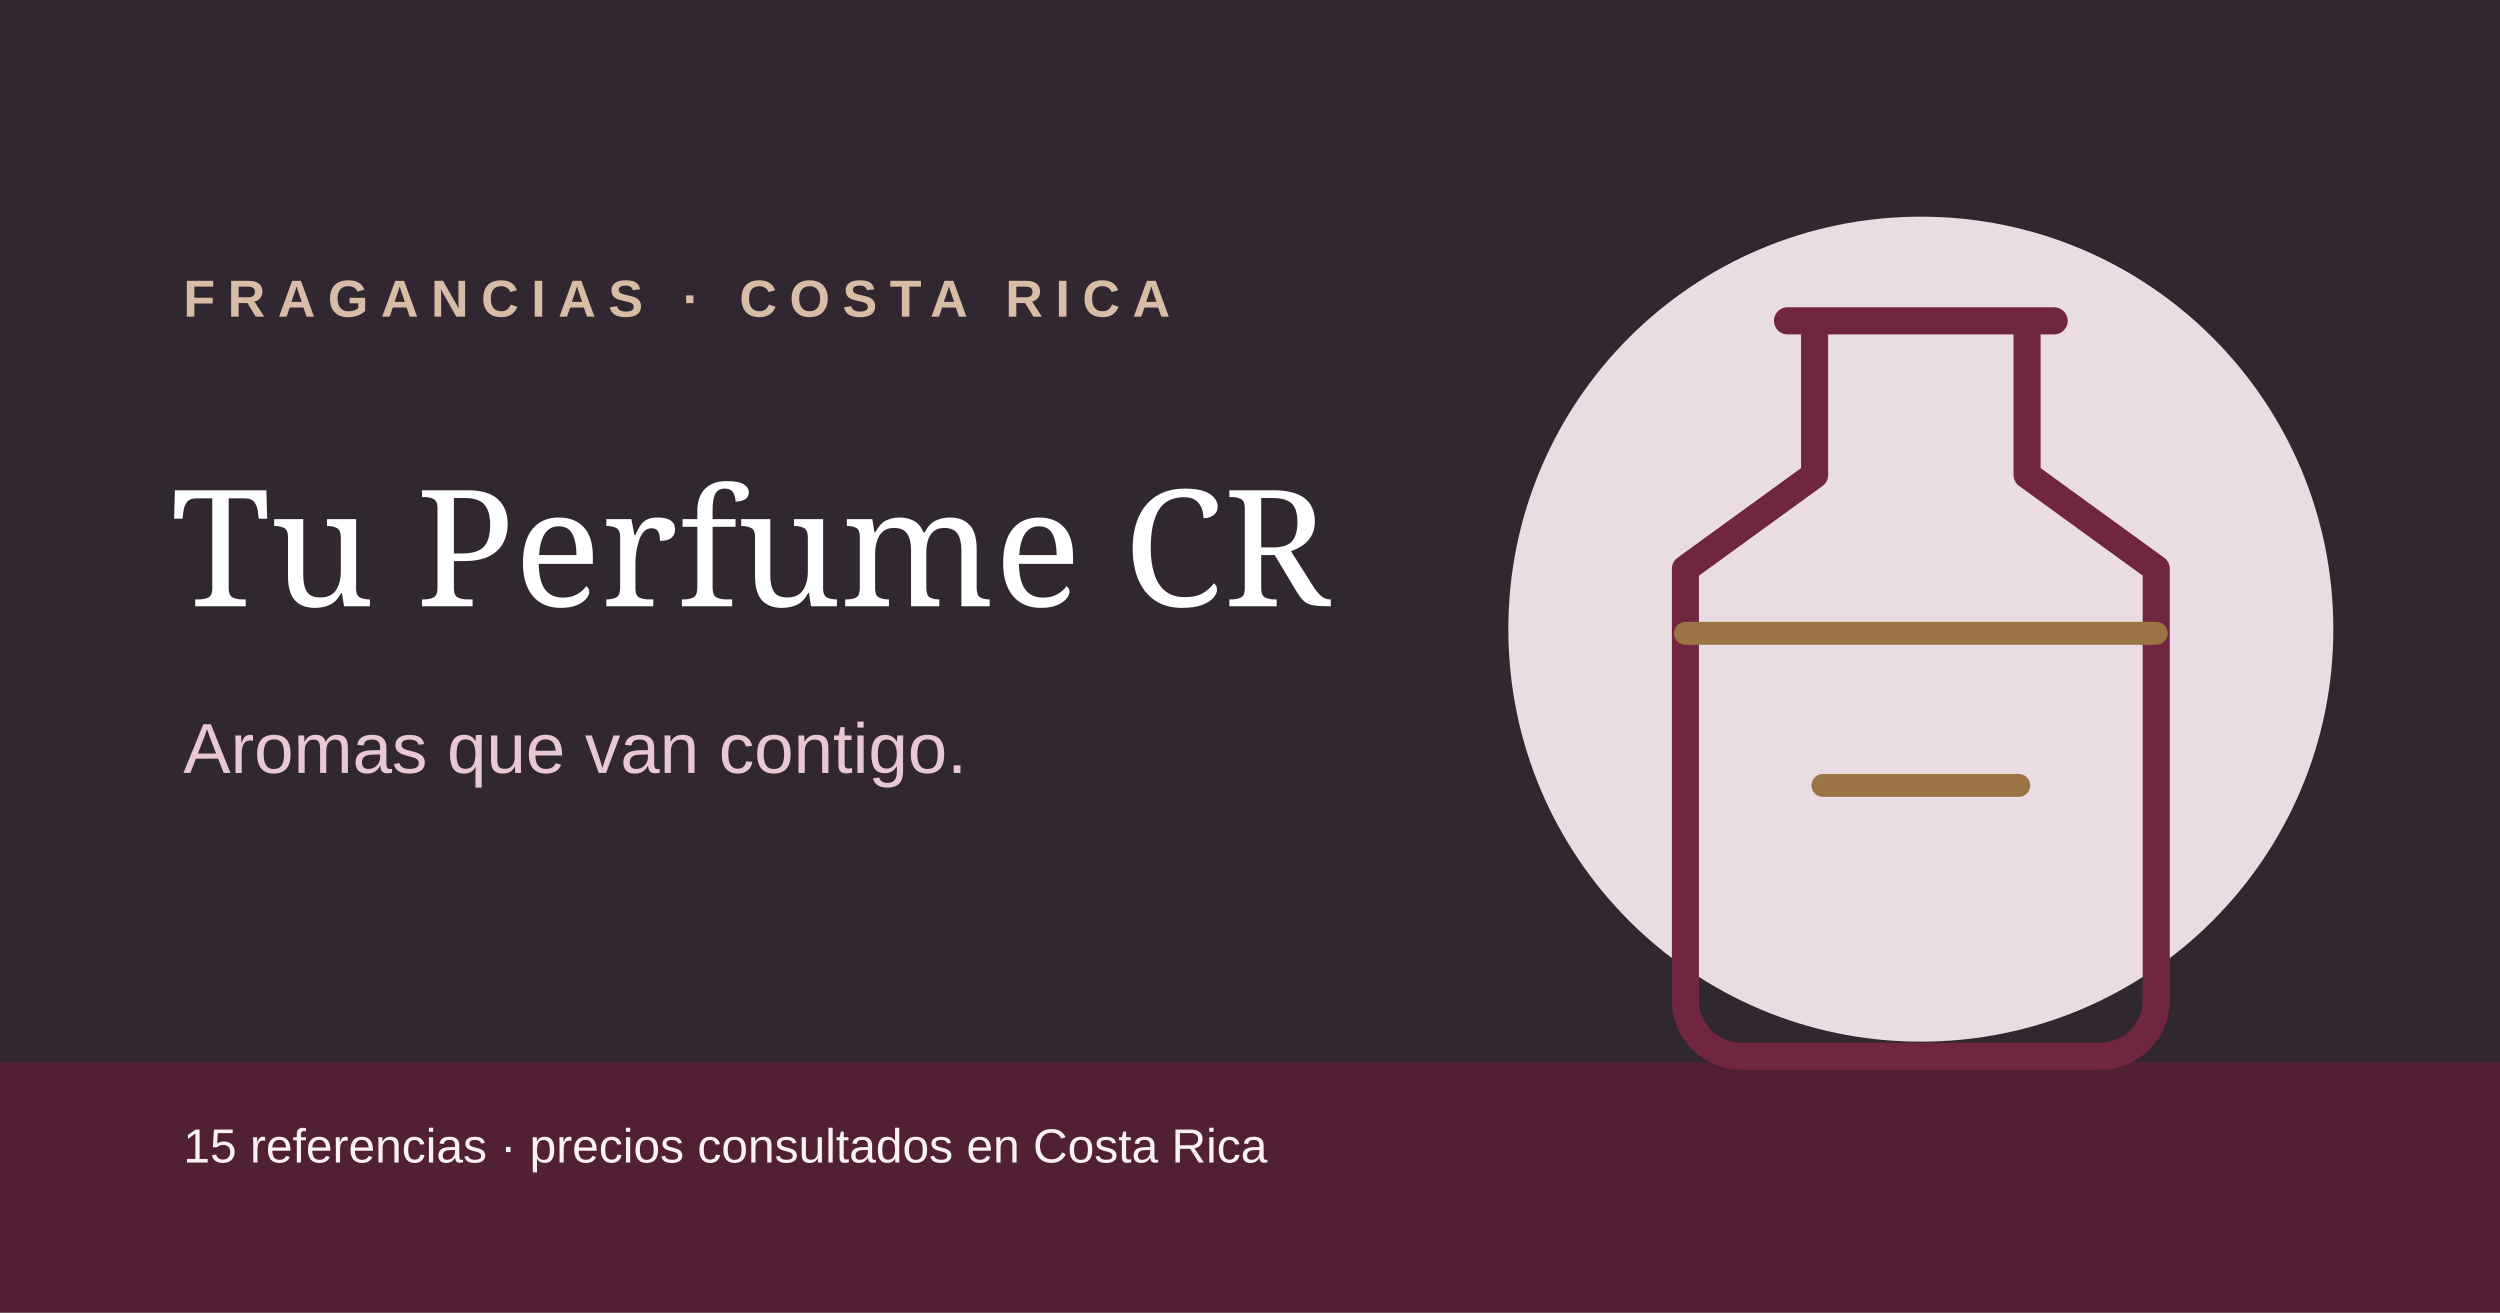
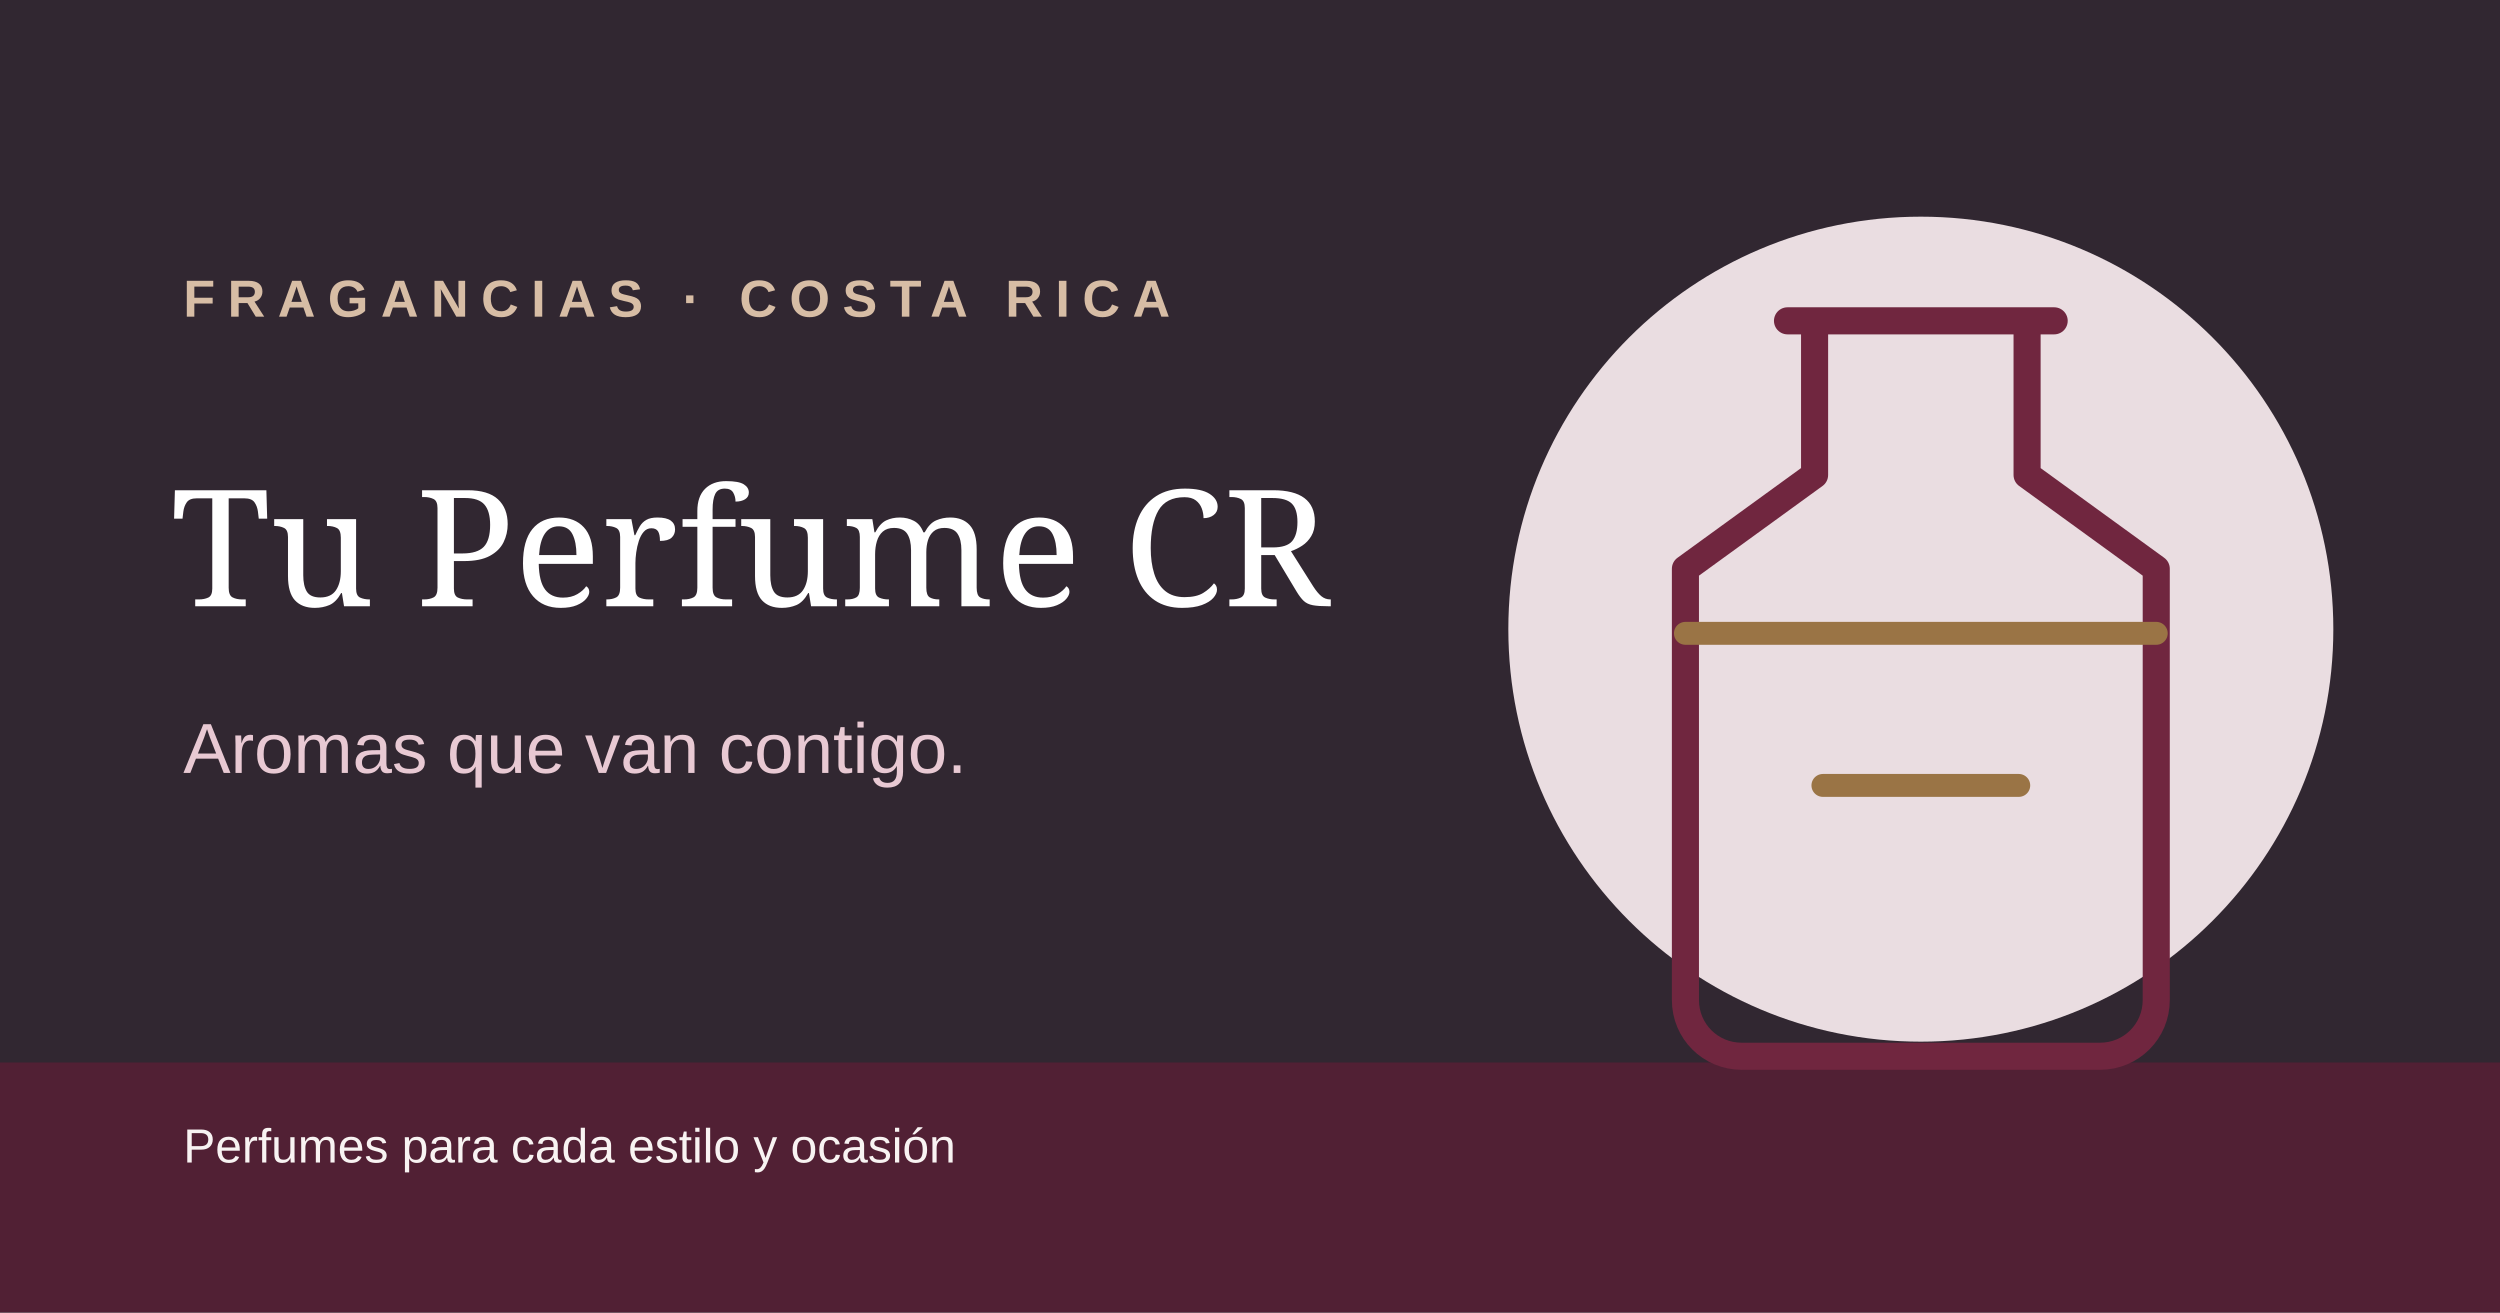
<svg xmlns="http://www.w3.org/2000/svg" width="1200" height="630" viewBox="0 0 1200 630">
  <rect width="1200" height="630" fill="#312731" />
  <path d="M0 510h1200v120H0z" fill="#512034" />
  <circle cx="922" cy="302" r="198" fill="#eadde1" />
  <path d="M858 154h128m-115 0v74l-62 45v207c0 15 12 27 27 27h172c15 0 27-12 27-27V273l-62-45v-74" fill="none" stroke="#70263f" stroke-linecap="round" stroke-linejoin="round" stroke-width="13" />
  <path d="M809 304h226m-160 73h94" fill="none" stroke="#9a7445" stroke-linecap="round" stroke-width="11" />
  <text x="88" y="152" fill="#d7bda5" font-family="Arial,sans-serif" font-size="25" font-weight="700" letter-spacing="6">FRAGANCIAS · COSTA RICA</text>
  <text x="82" y="291" fill="#ffffff" font-family="Georgia,serif" font-size="78">Tu Perfume CR</text>
  <text x="88" y="371" fill="#e8c9d3" font-family="Arial,sans-serif" font-size="34">Aromas que van contigo.</text>
-   <text x="88" y="558" fill="#f8f3f2" font-family="Arial,sans-serif" font-size="23">15 referencias · precios consultados en Costa Rica</text>
+   <text x="88" y="558" fill="#f8f3f2" font-family="Arial,sans-serif" font-size="23">Perfumes para cada estilo y ocasión</text>
</svg>
